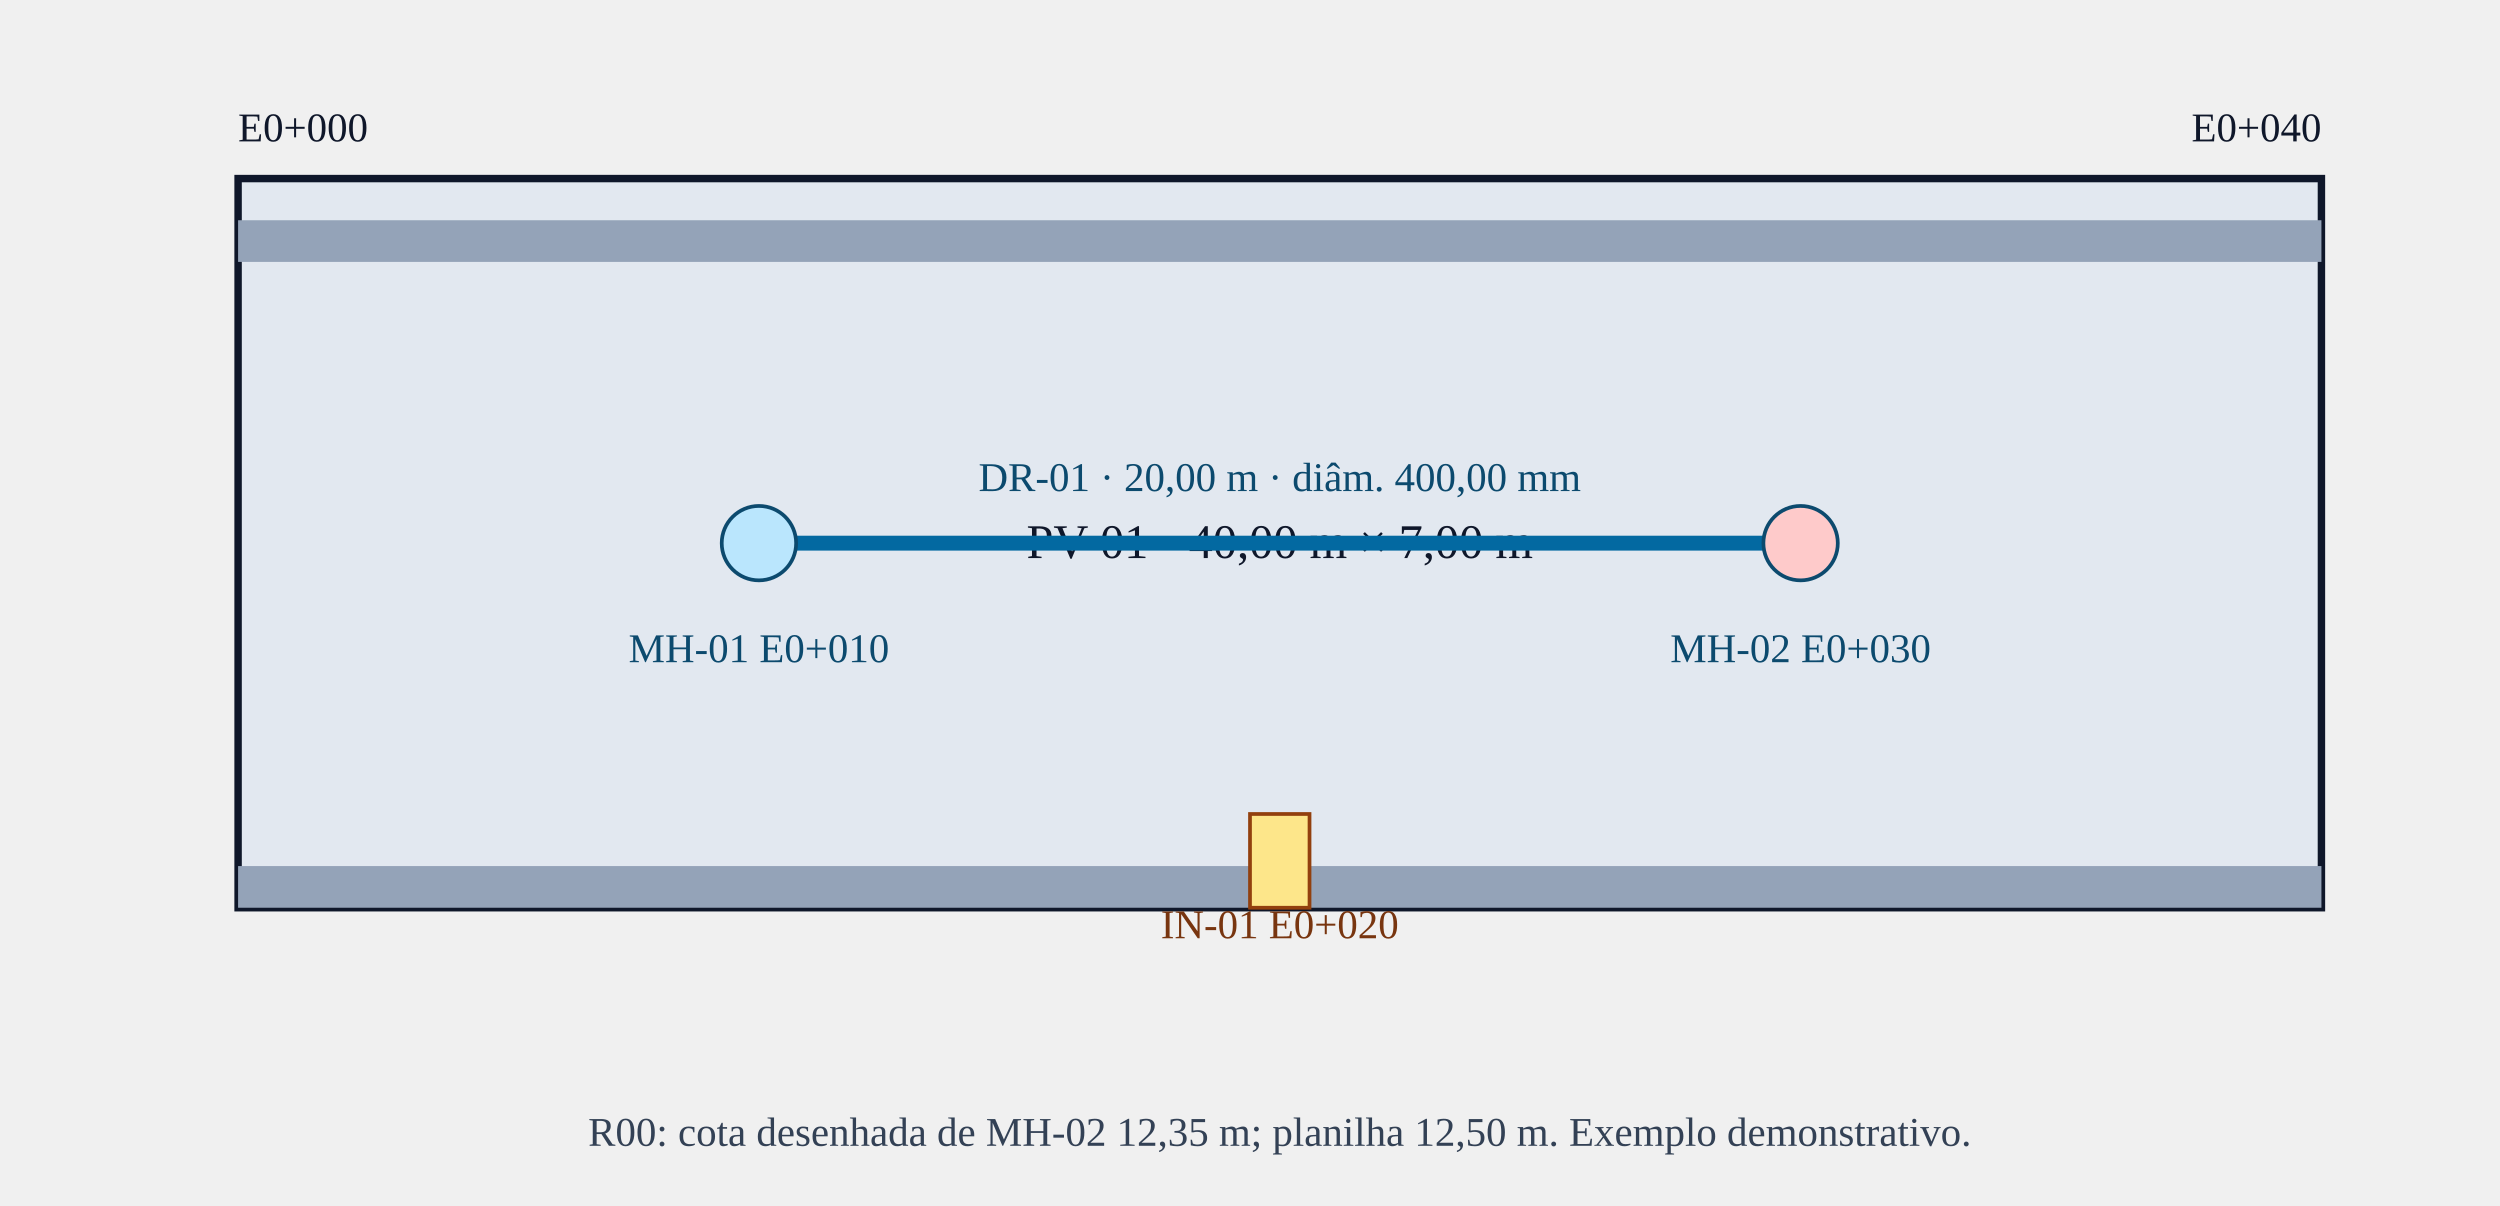
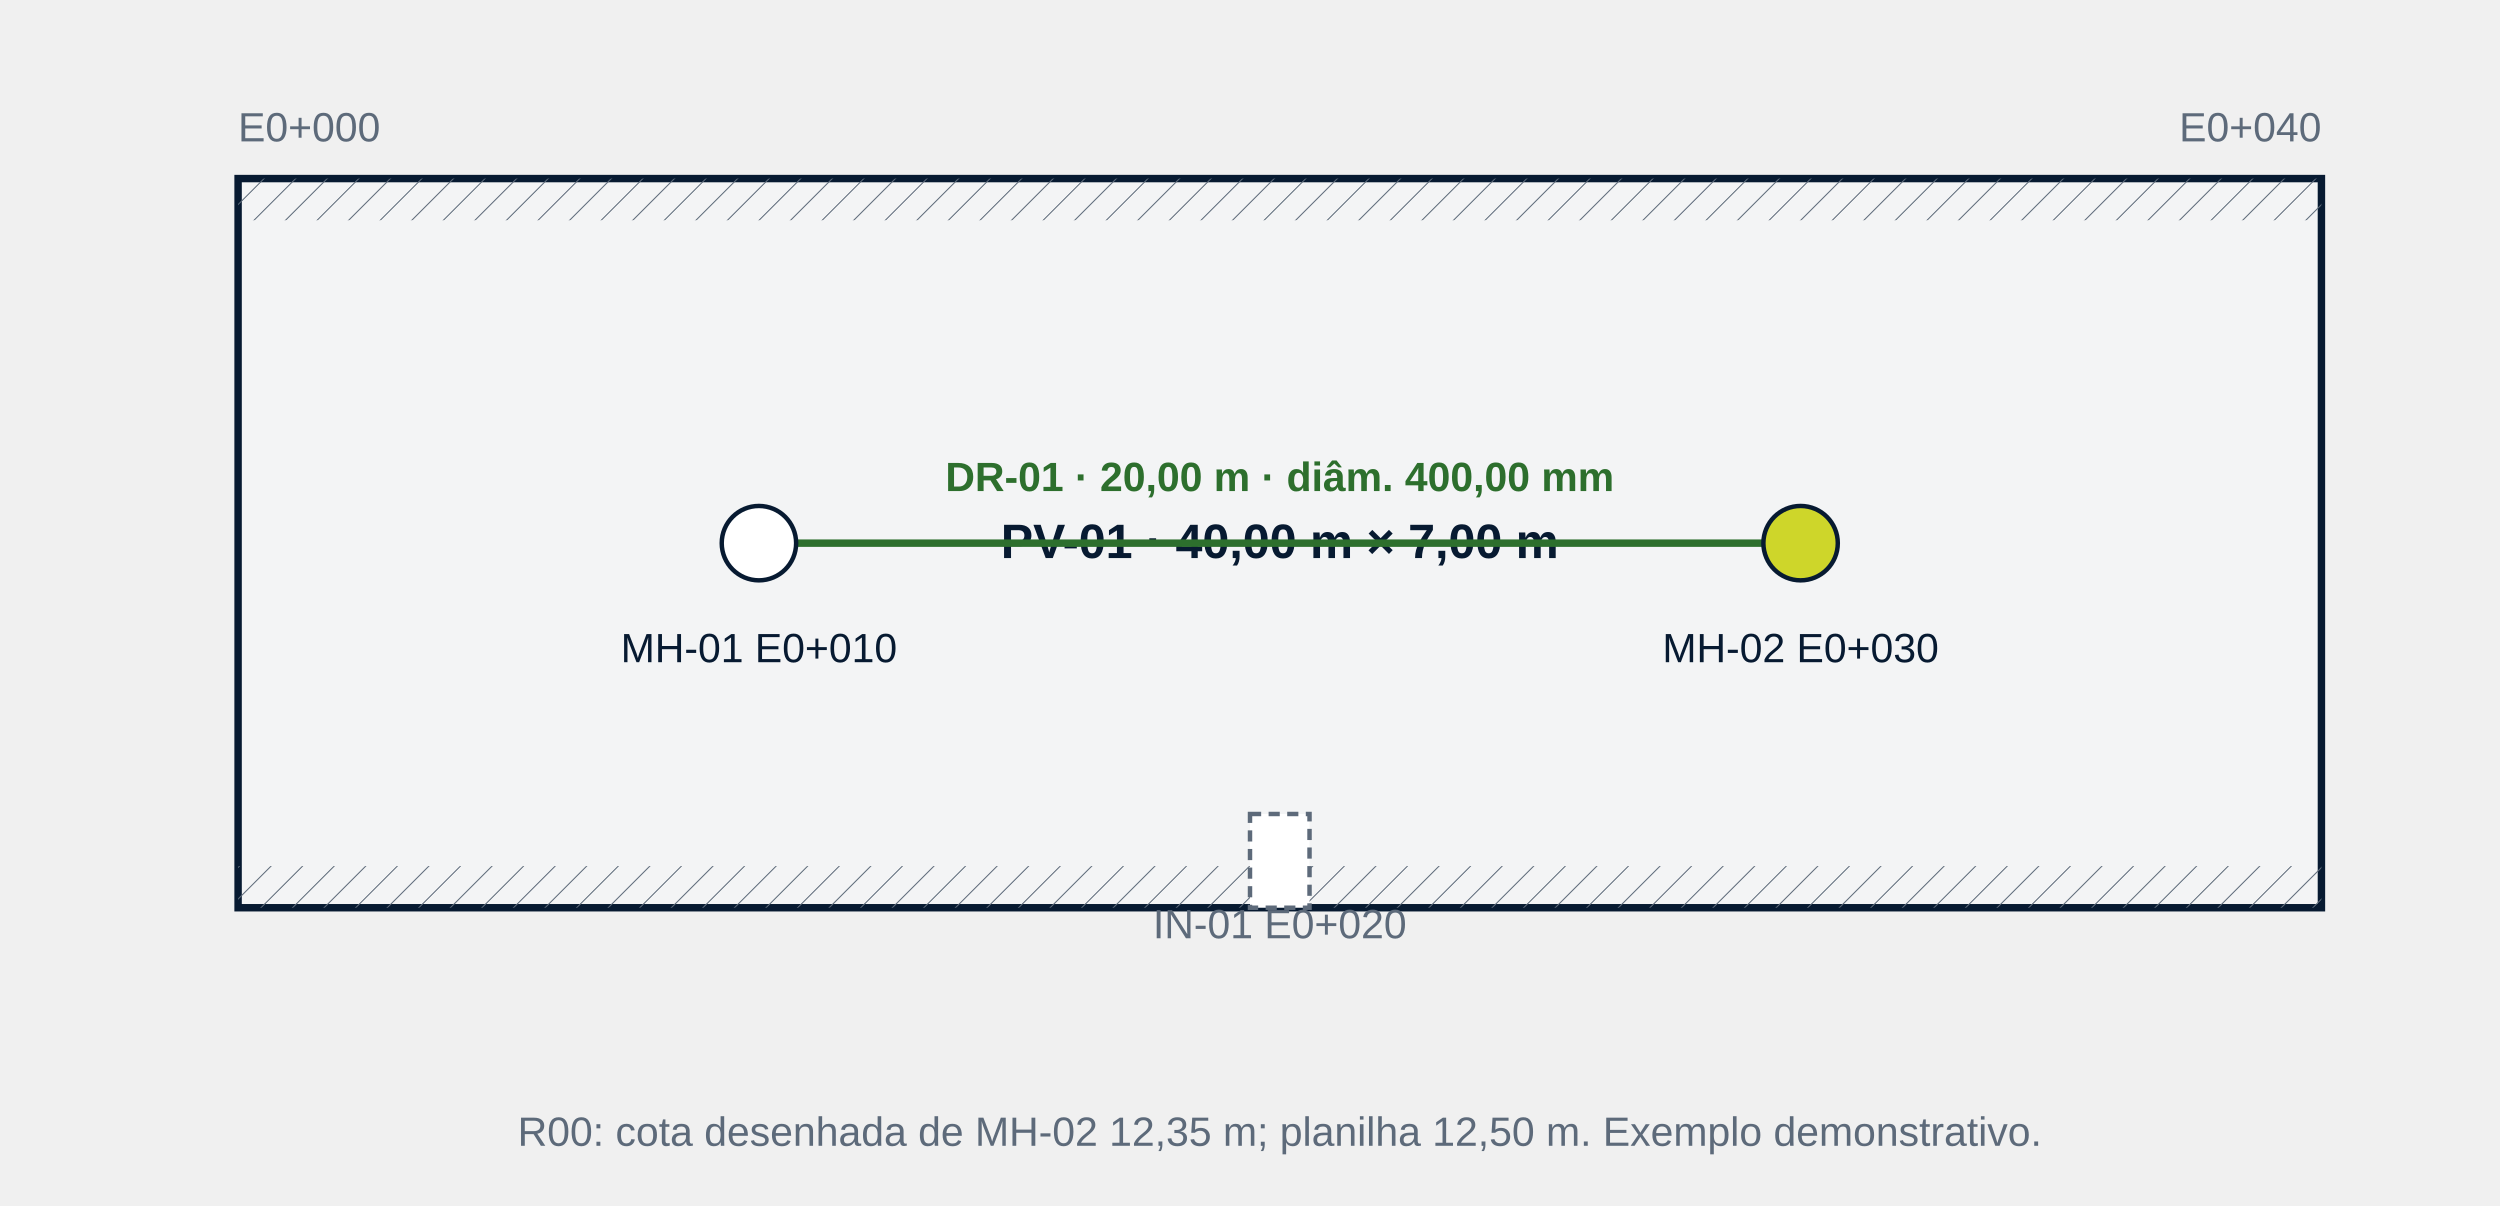
- <svg xmlns="http://www.w3.org/2000/svg" viewBox="0 0 672 324" role="img" aria-labelledby="plan-R00-title plan-R00-desc">
-   <rect x="64.0" y="48.0" width="560.0" height="196.0" fill="#e2e8f0" stroke="#0f172a" stroke-width="2" />
-   <rect x="64.0" y="59.2" width="560.0" height="11.2" fill="#94a3b8" />
-   <rect x="64.0" y="232.8" width="560.0" height="11.2" fill="#94a3b8" />
-   <text x="344.0" y="150.0" text-anchor="middle" font-size="13" fill="#0f172a">PV-01 · 40,00 m × 7,00 m</text>
-   <line x1="204.0" y1="146.0" x2="484.0" y2="146.0" stroke="#0369a1" stroke-width="4" />
-   <text x="344.0" y="132.0" text-anchor="middle" font-size="11" fill="#0c4a6e">DR-01 · 20,00 m · diâm. 400,00 mm</text>
-   <circle cx="204.0" cy="146.0" r="10" fill="#bae6fd" stroke="#0c4a6e" />
-   <text x="204.0" y="178.0" text-anchor="middle" font-size="11" fill="#0c4a6e">MH-01 E0+010</text>
-   <rect x="336.0" y="218.8" width="16" height="25.2" fill="#fde68a" stroke="#92400e" />
-   <text x="344.0" y="252.2" text-anchor="middle" font-size="11" fill="#78350f">IN-01 E0+020</text>
-   <circle cx="484.0" cy="146.0" r="10" fill="#fecaca" stroke="#0c4a6e" />
-   <text x="484.0" y="178.0" text-anchor="middle" font-size="11" fill="#0c4a6e">MH-02 E0+030</text>
-   <text x="64.0" y="38.0" font-size="11" fill="#0f172a">E0+000</text>
-   <text x="624.0" y="38.0" text-anchor="end" font-size="11" fill="#0f172a">E0+040</text>
-   <text x="344.0" y="308" text-anchor="middle" font-size="11" fill="#334155">R00: cota desenhada de MH-02 12,35 m; planilha 12,50 m. Exemplo demonstrativo.</text>
+ <svg xmlns="http://www.w3.org/2000/svg" viewBox="0 0 672 324" role="img" font-family="Archivo Var, Arial, Helvetica, sans-serif" aria-labelledby="plan-R00-title plan-R00-desc">
+   <defs>
+     <pattern id="plan-R00-hatch" width="6" height="6" patternUnits="userSpaceOnUse" patternTransform="rotate(45)">
+       <path d="M0 0V6" stroke="#5d6a7a" stroke-width="0.5" />
+     </pattern>
+   </defs>
+   <rect x="64.0" y="48.0" width="560.0" height="196.0" fill="#f3f4f5" stroke="#071a31" stroke-width="2" />
+   <rect x="64.0" y="48.0" width="560.0" height="11.2" fill="url(#plan-R00-hatch)" />
+   <rect x="64.0" y="232.8" width="560.0" height="11.2" fill="url(#plan-R00-hatch)" />
+   <text x="344.0" y="150.0" text-anchor="middle" font-size="13" font-weight="650" fill="#071a31">PV-01 · 40,00 m × 7,00 m</text>
+   <line x1="204.0" y1="146.0" x2="484.0" y2="146.0" stroke="#2d6f2d" stroke-width="2" />
+   <text x="344.0" y="132.0" text-anchor="middle" font-size="11" font-weight="650" fill="#2d6f2d">DR-01 · 20,00 m · diâm. 400,00 mm</text>
+   <circle cx="204.0" cy="146.0" r="10" fill="#ffffff" stroke="#071a31" stroke-width="1.2" />
+   <text x="204.0" y="178.0" text-anchor="middle" font-size="11" fill="#071a31">MH-01 E0+010</text>
+   <rect x="336.0" y="218.8" width="16" height="25.2" fill="#ffffff" stroke="#5d6a7a" stroke-width="1.2" stroke-dasharray="3 2" />
+   <text x="344.0" y="252.2" text-anchor="middle" font-size="11" fill="#5d6a7a">IN-01 E0+020</text>
+   <circle cx="484.0" cy="146.0" r="10" fill="#ced62a" stroke="#071a31" stroke-width="1.2" />
+   <text x="484.0" y="178.0" text-anchor="middle" font-size="11" fill="#071a31">MH-02 E0+030</text>
+   <text x="64.0" y="38.0" font-size="11" fill="#5d6a7a">E0+000</text>
+   <text x="624.0" y="38.0" text-anchor="end" font-size="11" fill="#5d6a7a">E0+040</text>
+   <text x="344.0" y="308" text-anchor="middle" font-size="11" fill="#5d6a7a">R00: cota desenhada de MH-02 12,35 m; planilha 12,50 m. Exemplo demonstrativo.</text>
</svg>
